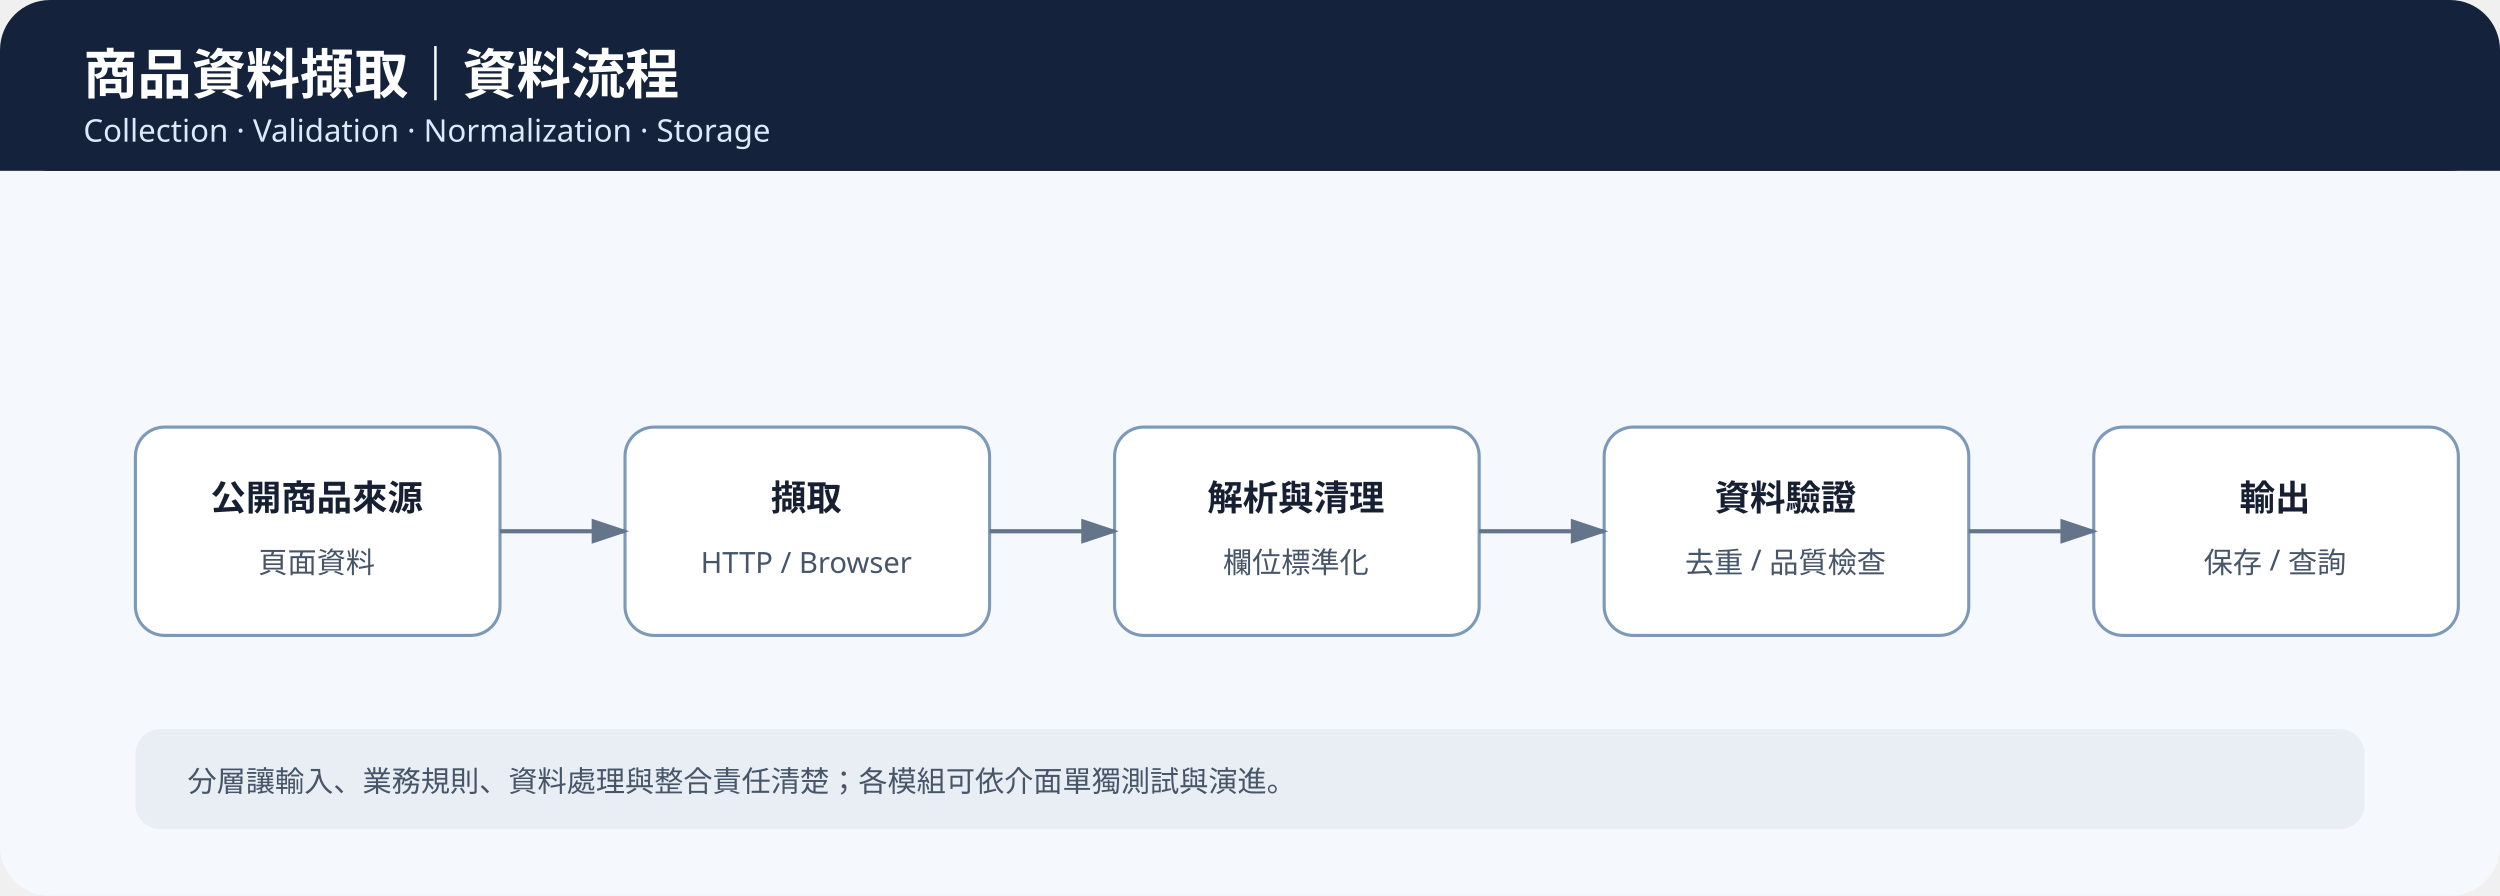
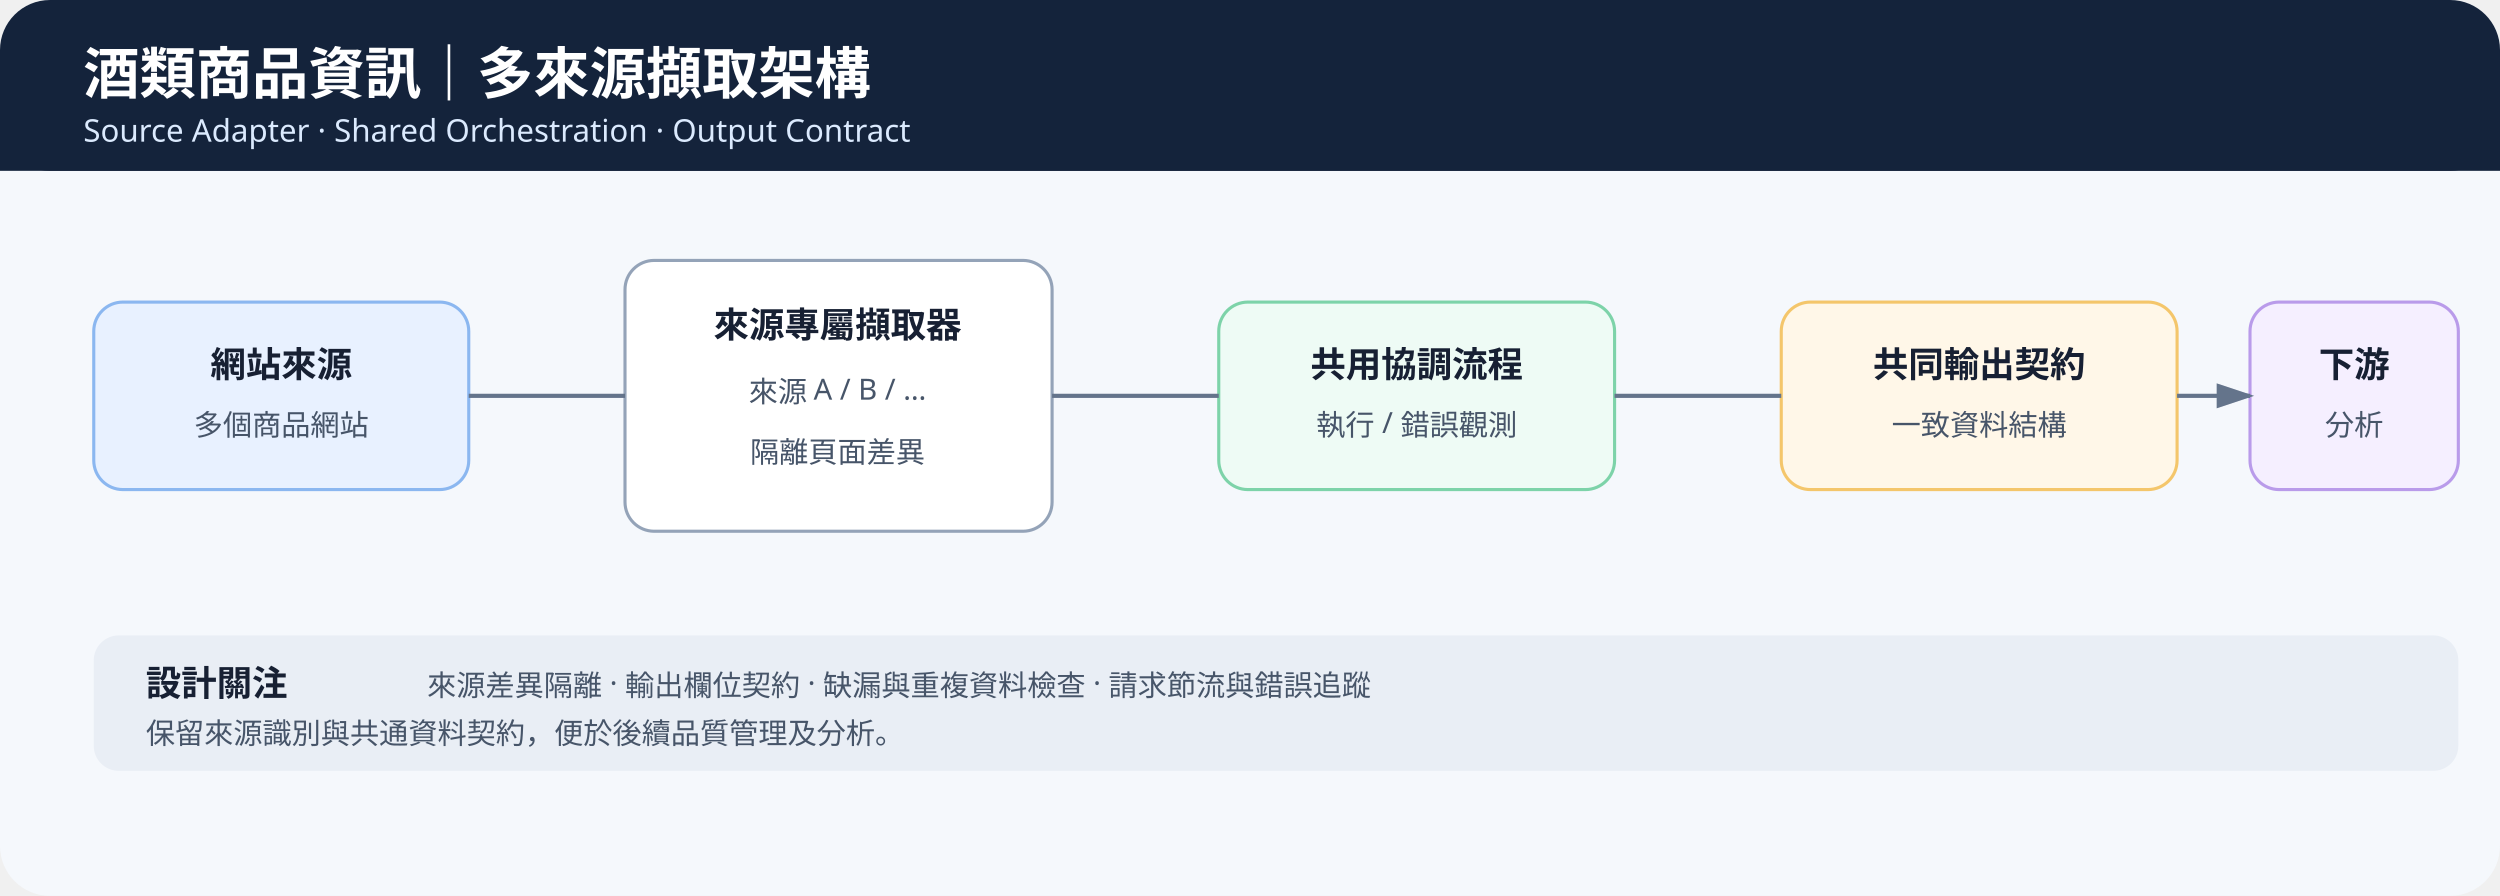
<svg xmlns="http://www.w3.org/2000/svg" width="1200" height="430" viewBox="0 0 1200 430">
  <defs>
    <marker id="a" markerWidth="10" markerHeight="10" refX="8" refY="3" orient="auto">
      <path d="M0 0 L0 6 L9 3z" fill="#64748b" />
    </marker>
-     <style>text{font-family:'Segoe UI','Noto Sans TC',sans-serif;fill:#172033}.title{font-size:26px;font-weight:700;fill:#fff}.sub{font-size:15px;fill:#dbeafe}.h{font-size:17px;font-weight:700}.p{font-size:14px;fill:#475569}.edge{stroke:#64748b;stroke-width:2;fill:none;marker-end:url(#a)}</style>
+     <style>text{font-family:'Segoe UI','Noto Sans TC',sans-serif;fill:#172033}.title{font-size:27px;font-weight:700;fill:#fff}.sub{font-size:15px;fill:#dbeafe}.h{font-size:17px;font-weight:700}.p{font-size:14px;fill:#475569}.edge{stroke:#64748b;stroke-width:2;fill:none;marker-end:url(#a)}.box{stroke-width:1.5}</style>
  </defs>
  <rect width="1200" height="430" rx="24" fill="#f5f8fc" />
  <rect width="1200" height="82" rx="24" fill="#14233b" />
  <rect y="58" width="1200" height="24" fill="#14233b" />
-   <text x="40" y="45" class="title">商品資料擷取｜資料流程</text>
-   <text x="40" y="68" class="sub">Collection · Validation · Normalization · Storage</text>
-   <rect x="65" y="205" width="175" height="100" rx="14" fill="#fff" stroke="#7c9ab8" stroke-width="1.5" />
-   <text x="152" y="245" text-anchor="middle" class="h">公開商品來源</text>
-   <text x="152" y="275" text-anchor="middle" class="p">頁面資料</text>
-   <rect x="300" y="205" width="175" height="100" rx="14" fill="#fff" stroke="#7c9ab8" stroke-width="1.5" />
-   <text x="387" y="245" text-anchor="middle" class="h">擷取</text>
-   <text x="387" y="275" text-anchor="middle" class="p">HTTP / Browser</text>
-   <rect x="535" y="205" width="175" height="100" rx="14" fill="#fff" stroke="#7c9ab8" stroke-width="1.5" />
-   <text x="622" y="245" text-anchor="middle" class="h">解析與清理</text>
-   <text x="622" y="275" text-anchor="middle" class="p">欄位標準化</text>
-   <rect x="770" y="205" width="175" height="100" rx="14" fill="#fff" stroke="#7c9ab8" stroke-width="1.5" />
-   <text x="857" y="245" text-anchor="middle" class="h">資料驗證</text>
-   <text x="857" y="275" text-anchor="middle" class="p">去重 / 品質檢查</text>
-   <rect x="1005" y="205" width="175" height="100" rx="14" fill="#fff" stroke="#7c9ab8" stroke-width="1.5" />
-   <text x="1092" y="245" text-anchor="middle" class="h">輸出</text>
-   <text x="1092" y="275" text-anchor="middle" class="p">保存 / 查詢</text>
-   <path d="M240 255 H300" class="edge" />
-   <path d="M475 255 H535" class="edge" />
-   <path d="M710 255 H770" class="edge" />
-   <path d="M945 255 H1005" class="edge" />
-   <rect x="65" y="350" width="1070" height="48" rx="12" fill="#e9eef5" />
-   <text x="90" y="380" class="p">分層讓輸入、業務規則、資料處理與整合責任清楚；各模組可依介面單獨測試與演進。</text>
+   <text x="40" y="45" class="title">酒類商品資訊｜多來源擷取架構</text>
+   <text x="40" y="68" class="sub">Source Adapter · Shared Orchestration · Output Contract</text>
+   <rect x="45" y="145" width="180" height="90" rx="14" class="box" fill="#e8f1ff" stroke="#8bb7f0" />
+   <text x="135" y="181" text-anchor="middle" class="h">網站來源</text>
+   <text x="135" y="209" text-anchor="middle" class="p">多個商品網站</text>
+   <rect x="300" y="125" width="205" height="130" rx="14" class="box" fill="#fff" stroke="#94a3b8" />
+   <text x="402" y="162" text-anchor="middle" class="h">來源專屬擷取器</text>
+   <text x="402" y="193" text-anchor="middle" class="p">來源 A / B / …</text>
+   <text x="402" y="222" text-anchor="middle" class="p">隔離頁面差異</text>
+   <rect x="585" y="145" width="190" height="90" rx="14" class="box" fill="#eefbf5" stroke="#7dd3a9" />
+   <text x="680" y="181" text-anchor="middle" class="h">共用協調流程</text>
+   <text x="680" y="209" text-anchor="middle" class="p">執行 / 錯誤觀測</text>
+   <rect x="855" y="145" width="190" height="90" rx="14" class="box" fill="#fff7e8" stroke="#f4c66b" />
+   <text x="950" y="181" text-anchor="middle" class="h">共同輸出契約</text>
+   <text x="950" y="209" text-anchor="middle" class="p">一致資料結構</text>
+   <rect x="1080" y="145" width="100" height="90" rx="14" class="box" fill="#f5efff" stroke="#b99bea" />
+   <text x="1130" y="181" text-anchor="middle" class="h">下游</text>
+   <text x="1130" y="209" text-anchor="middle" class="p">分析</text>
+   <path d="M225 190 H300 M505 190 H585 M775 190 H855 M1045 190 H1080" class="edge" />
+   <rect x="45" y="305" width="1135" height="65" rx="12" fill="#e9eef5" />
+   <text x="70" y="334" class="h">設計關注</text>
+   <text x="205" y="334" class="p">來源差異隔離 · 輸出欄位契約 · 缺漏與重複資料檢查 · 請求節流與錯誤追蹤</text>
+   <text x="70" y="357" class="p">保留來源識別與共通資料契約，便於後續品質管理及分析。</text>
</svg>
